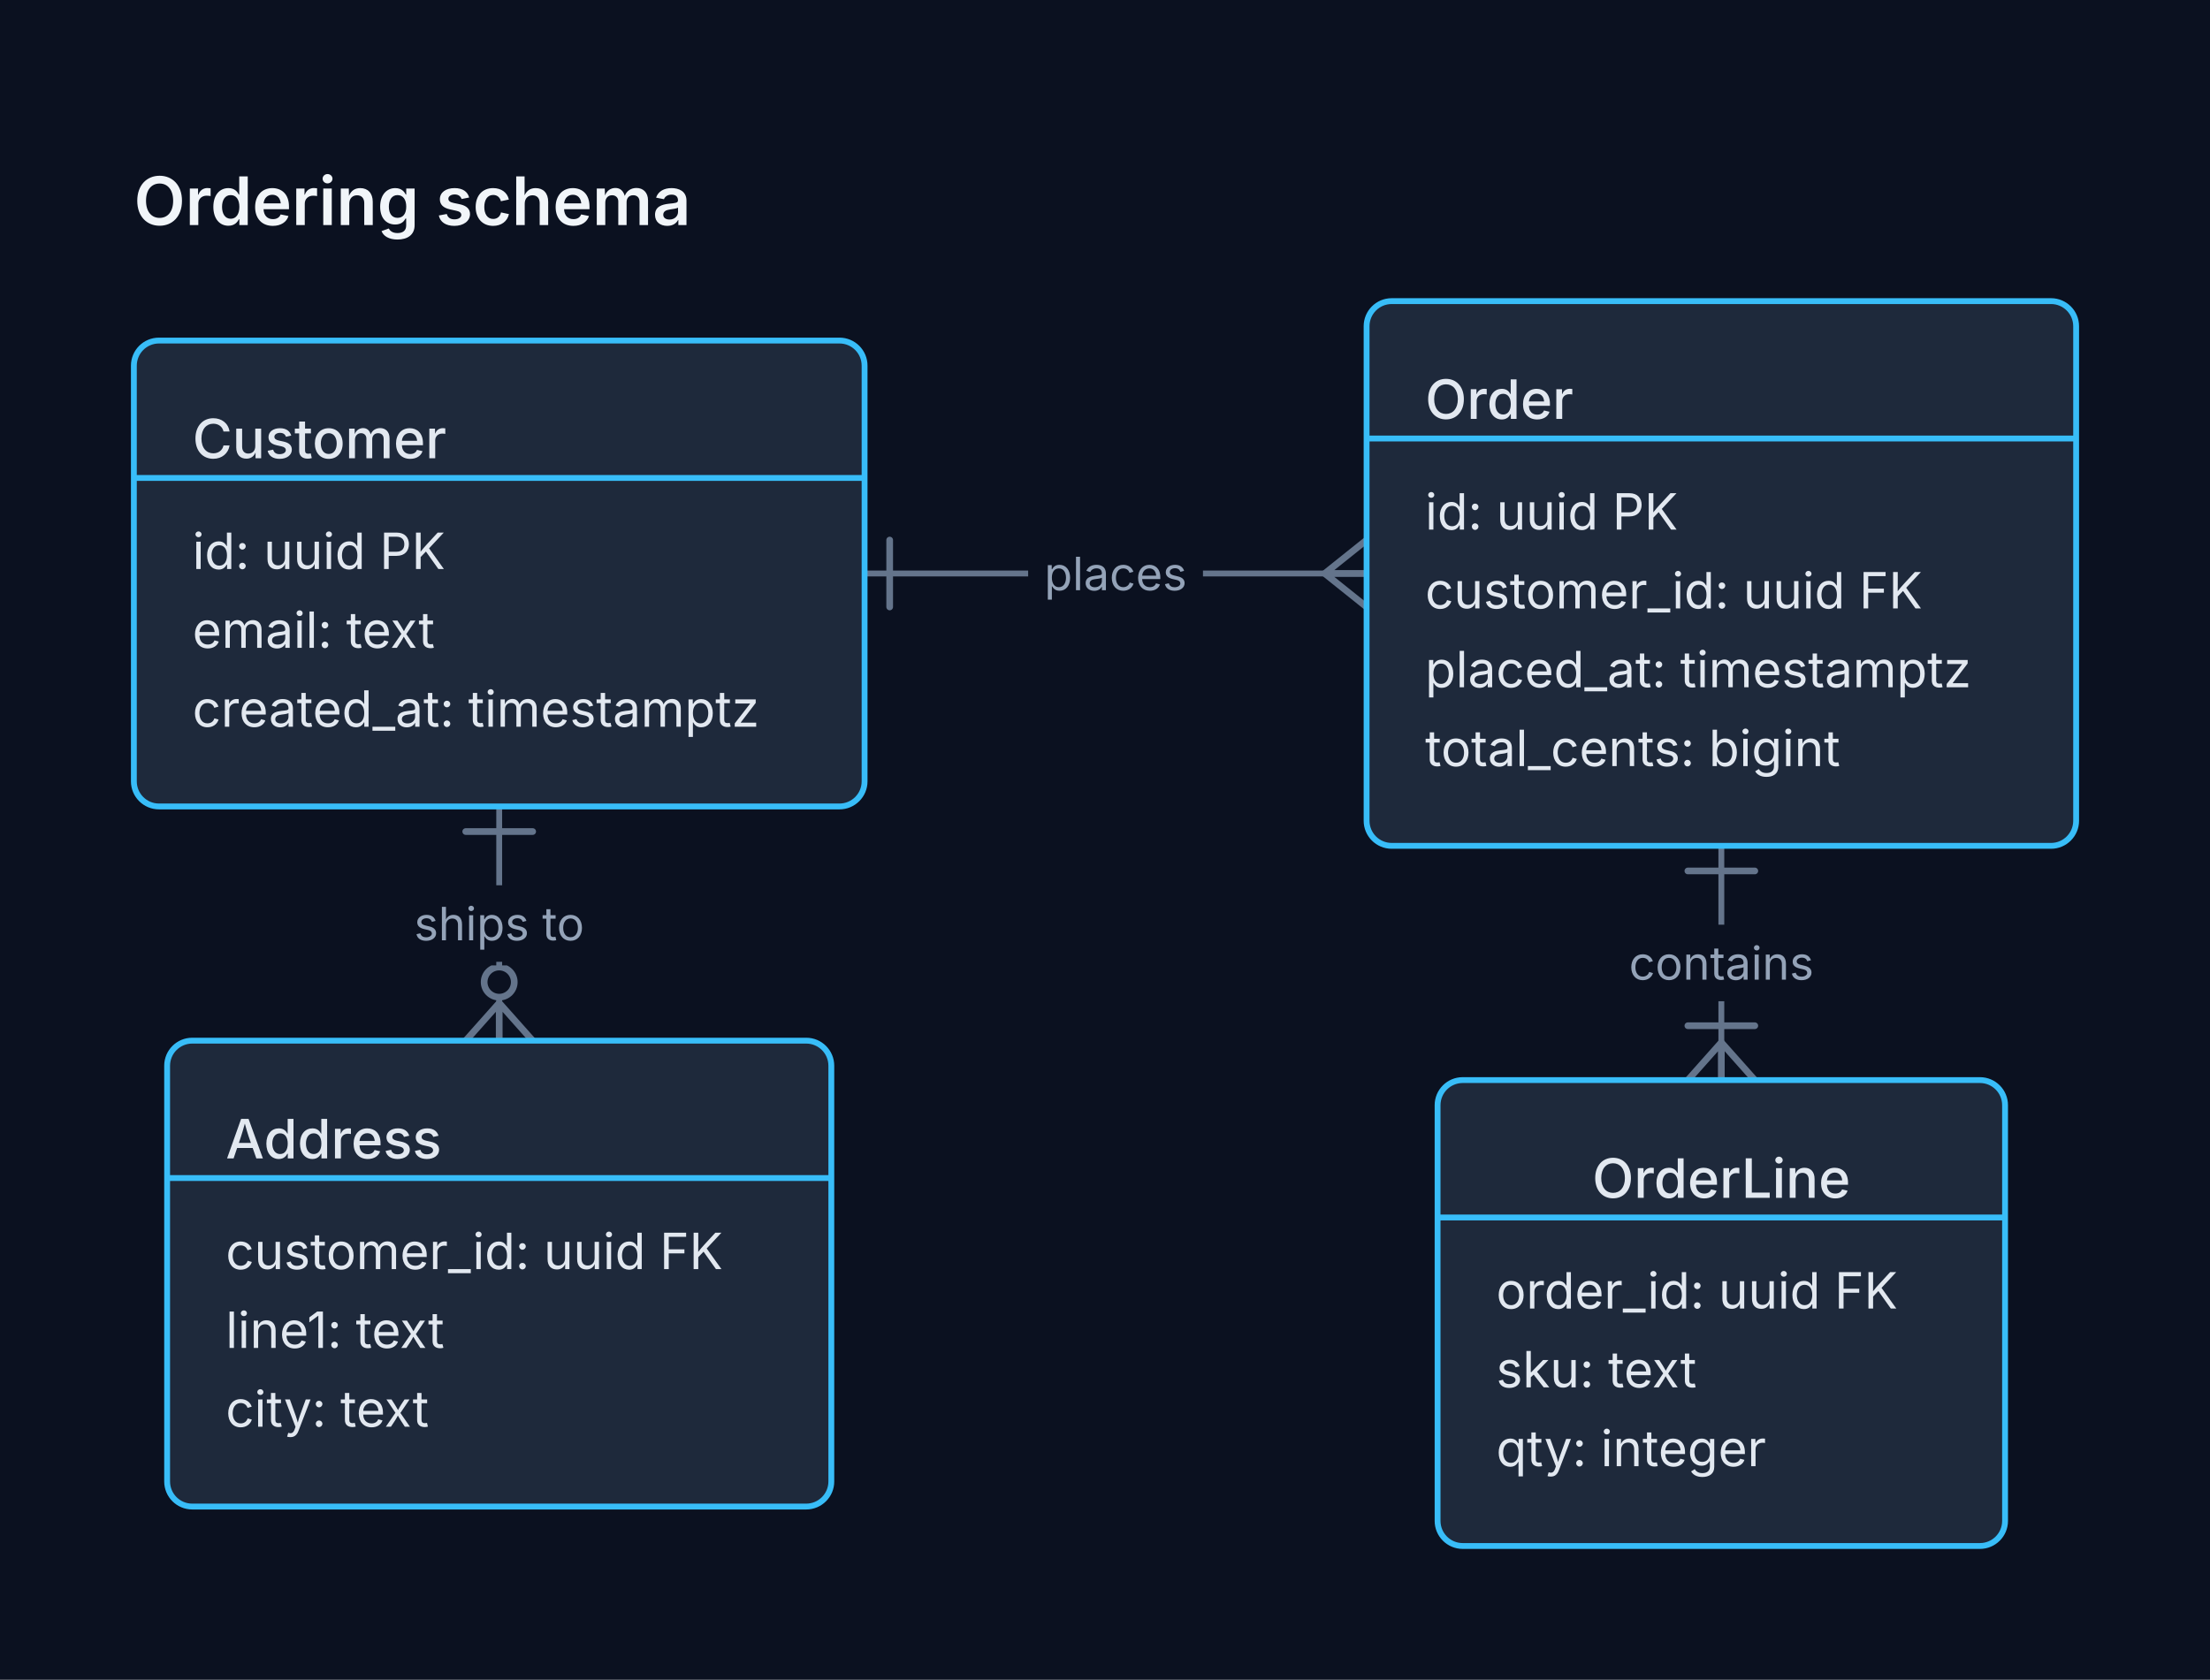
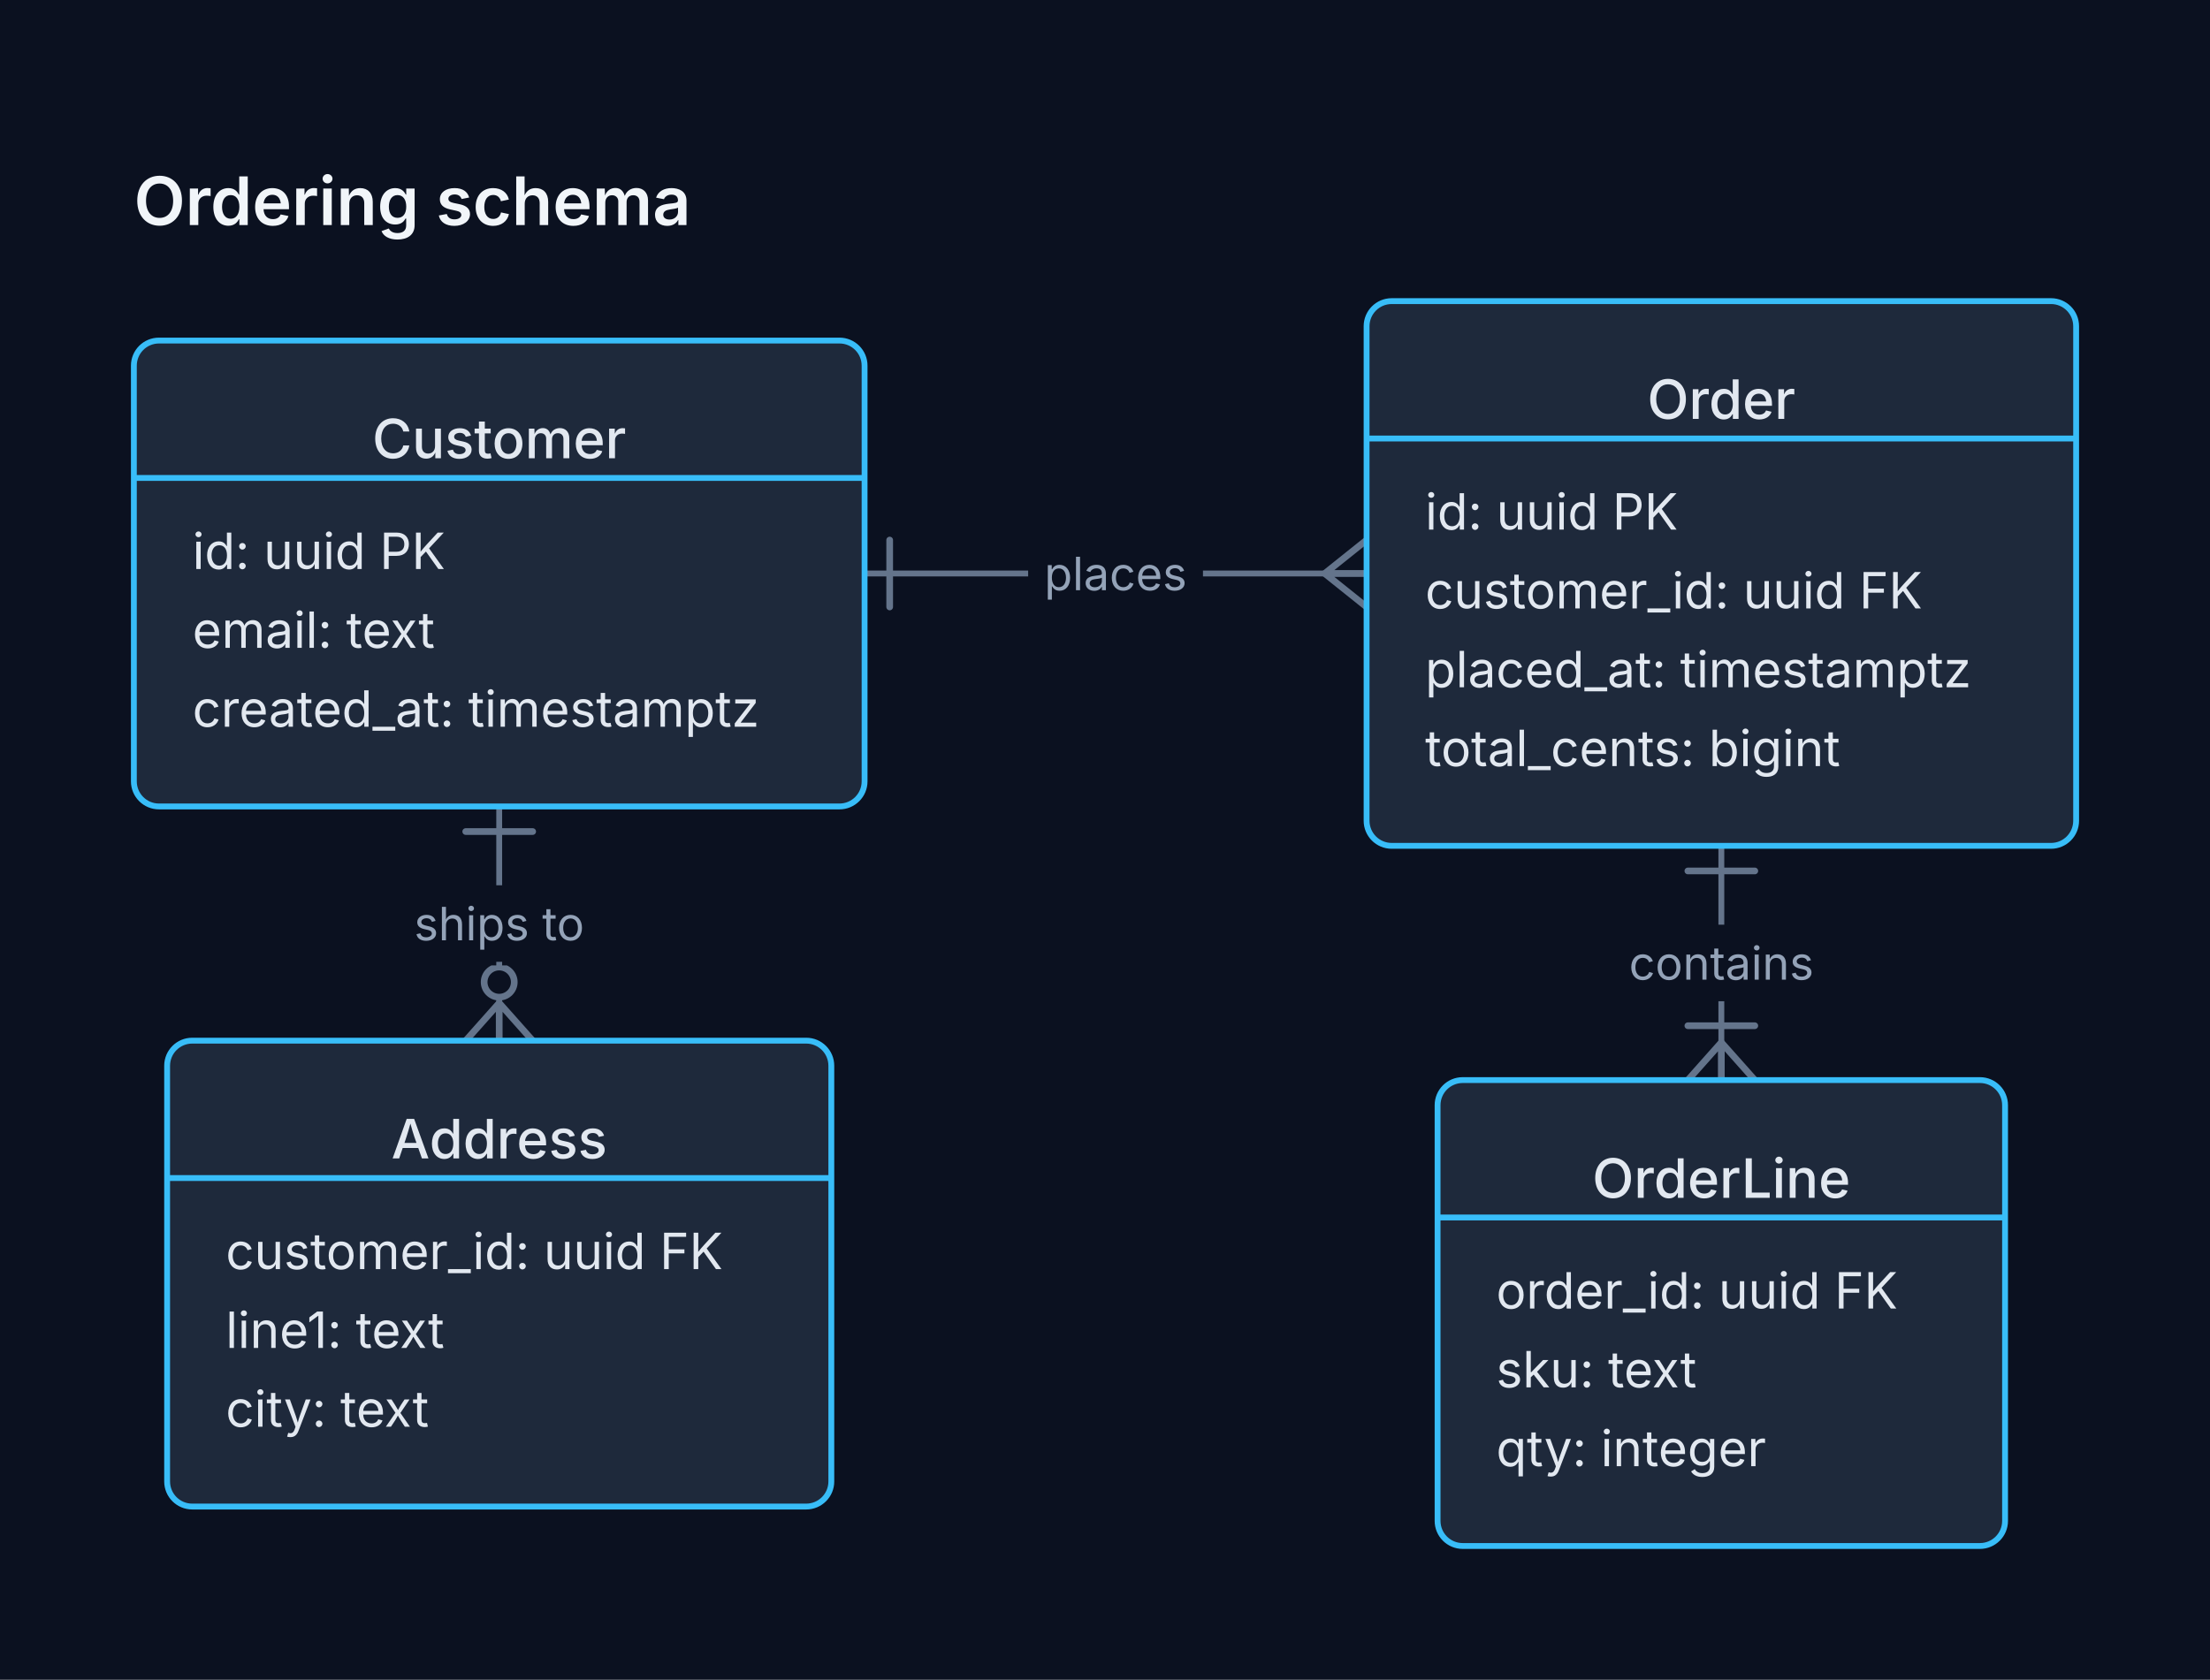
<svg xmlns="http://www.w3.org/2000/svg" width="528.28" height="401.65" viewBox="0 0 528.28 401.65" role="img" aria-label="Ordering schema">
  <defs>
    <marker id="h-many-_64748b" markerUnits="userSpaceOnUse" markerWidth="19" markerHeight="18" refX="18" refY="9" orient="auto-start-reverse">
      <path d="M8,9 L18,1 M8,9 L18,9 M8,9 L18,17" fill="none" stroke="#64748b" stroke-width="1.6" stroke-linecap="round" />
    </marker>
    <marker id="h-one-_64748b" markerUnits="userSpaceOnUse" markerWidth="19" markerHeight="18" refX="18" refY="9" orient="auto-start-reverse">
      <path d="M12,1 L12,17" fill="none" stroke="#64748b" stroke-width="1.6" stroke-linecap="round" />
    </marker>
    <marker id="h-onemany-_64748b" markerUnits="userSpaceOnUse" markerWidth="19" markerHeight="18" refX="18" refY="9" orient="auto-start-reverse">
      <path d="M5,1 L5,17" fill="none" stroke="#64748b" stroke-width="1.6" stroke-linecap="round" />
      <path d="M9,9 L18,1 M9,9 L18,9 M9,9 L18,17" fill="none" stroke="#64748b" stroke-width="1.6" stroke-linecap="round" />
    </marker>
    <marker id="h-zeromany-_64748b" markerUnits="userSpaceOnUse" markerWidth="19" markerHeight="18" refX="18" refY="9" orient="auto-start-reverse">
      <circle cx="4" cy="9" r="3.6" fill="#0b1120" stroke="#64748b" stroke-width="1.6" />
      <path d="M9,9 L18,1 M9,9 L18,9 M9,9 L18,17" fill="none" stroke="#64748b" stroke-width="1.6" stroke-linecap="round" />
    </marker>
  </defs>
  <rect x="0" y="0" width="528.28" height="401.65" fill="#0b1120" />
  <g transform="translate(32,81.43)">
    <polyline points="174.67,55.7 294.67,55.7" fill="none" stroke="#64748b" stroke-width="1.4" stroke-linejoin="round" stroke-linecap="round" marker-end="url(#h-many-_64748b)" marker-start="url(#h-one-_64748b)" />
    <polyline points="379.47,120.82 379.47,176.83" fill="none" stroke="#64748b" stroke-width="1.4" stroke-linejoin="round" stroke-linecap="round" marker-end="url(#h-onemany-_64748b)" marker-start="url(#h-one-_64748b)" />
    <polyline points="87.33,111.4 87.33,167.4" fill="none" stroke="#64748b" stroke-width="1.4" stroke-linejoin="round" stroke-linecap="round" marker-end="url(#h-zeromany-_64748b)" marker-start="url(#h-one-_64748b)" />
    <rect x="213.77" y="46.55" width="41.79" height="18.3" rx="3" fill="#0b1120" />
    <text x="234.67" y="55.7" text-anchor="middle" dominant-baseline="central" font-family="Inter, ui-sans-serif, system-ui, sans-serif" font-size="11" font-weight="400" fill="#94a3b8">
      <tspan x="234.67" dy="0">places</tspan>
    </text>
    <rect x="353.99" y="139.67" width="50.96" height="18.3" rx="3" fill="#0b1120" />
    <text x="379.47" y="148.82" text-anchor="middle" dominant-baseline="central" font-family="Inter, ui-sans-serif, system-ui, sans-serif" font-size="11" font-weight="400" fill="#94a3b8">
      <tspan x="379.47" dy="0">contains</tspan>
    </text>
    <rect x="63.38" y="130.25" width="47.91" height="18.3" rx="3" fill="#0b1120" />
    <text x="87.33" y="139.4" text-anchor="middle" dominant-baseline="central" font-family="Inter, ui-sans-serif, system-ui, sans-serif" font-size="11" font-weight="400" fill="#94a3b8">
      <tspan x="87.33" dy="0">ships to</tspan>
    </text>
    <rect x="0" y="0" width="174.67" height="111.4" rx="6" fill="#1e293b" stroke="#38bdf8" stroke-width="1.4" />
    <rect x="294.67" y="-9.43" width="169.61" height="130.25" rx="6" fill="#1e293b" stroke="#38bdf8" stroke-width="1.4" />
    <rect x="311.64" y="176.83" width="135.65" height="111.4" rx="6" fill="#1e293b" stroke="#38bdf8" stroke-width="1.4" />
    <rect x="7.95" y="167.4" width="158.77" height="111.4" rx="6" fill="#1e293b" stroke="#38bdf8" stroke-width="1.4" />
    <rect x="0" y="32.15" width="174.67" height="1.4" rx="0" fill="#38bdf8" stroke="none" stroke-width="0" />
    <rect x="294.67" y="22.72" width="169.61" height="1.4" rx="0" fill="#38bdf8" stroke="none" stroke-width="0" />
    <rect x="311.64" y="208.98" width="135.65" height="1.4" rx="0" fill="#38bdf8" stroke="none" stroke-width="0" />
    <rect x="7.95" y="199.55" width="158.77" height="1.4" rx="0" fill="#38bdf8" stroke="none" stroke-width="0" />
-     <text x="14" y="23.42" text-anchor="start" dominant-baseline="central" font-family="Inter, ui-sans-serif, system-ui, sans-serif" font-size="13" font-weight="500" fill="#e2e8f0">Customer</text>
+     <text x="87.33" y="23.42" text-anchor="middle" dominant-baseline="central" font-family="Inter, ui-sans-serif, system-ui, sans-serif" font-size="13" font-weight="500" fill="#e2e8f0">Customer</text>
    <text x="14" y="50.27" text-anchor="start" dominant-baseline="central" font-family="Inter, ui-sans-serif, system-ui, sans-serif" font-size="11.96" font-weight="400" fill="#e2e8f0">id: uuid PK</text>
    <text x="14" y="69.13" text-anchor="start" dominant-baseline="central" font-family="Inter, ui-sans-serif, system-ui, sans-serif" font-size="11.96" font-weight="400" fill="#e2e8f0">email: text</text>
    <text x="14" y="87.98" text-anchor="start" dominant-baseline="central" font-family="Inter, ui-sans-serif, system-ui, sans-serif" font-size="11.96" font-weight="400" fill="#e2e8f0">created_at: timestamptz</text>
-     <text x="308.67" y="14" text-anchor="start" dominant-baseline="central" font-family="Inter, ui-sans-serif, system-ui, sans-serif" font-size="13" font-weight="500" fill="#e2e8f0">Order</text>
+     <text x="379.47" y="14" text-anchor="middle" dominant-baseline="central" font-family="Inter, ui-sans-serif, system-ui, sans-serif" font-size="13" font-weight="500" fill="#e2e8f0">Order</text>
    <text x="308.67" y="40.85" text-anchor="start" dominant-baseline="central" font-family="Inter, ui-sans-serif, system-ui, sans-serif" font-size="11.96" font-weight="400" fill="#e2e8f0">id: uuid PK</text>
    <text x="308.67" y="59.7" text-anchor="start" dominant-baseline="central" font-family="Inter, ui-sans-serif, system-ui, sans-serif" font-size="11.96" font-weight="400" fill="#e2e8f0">customer_id: uuid FK</text>
    <text x="308.67" y="78.55" text-anchor="start" dominant-baseline="central" font-family="Inter, ui-sans-serif, system-ui, sans-serif" font-size="11.96" font-weight="400" fill="#e2e8f0">placed_at: timestamptz</text>
    <text x="308.67" y="97.4" text-anchor="start" dominant-baseline="central" font-family="Inter, ui-sans-serif, system-ui, sans-serif" font-size="11.96" font-weight="400" fill="#e2e8f0">total_cents: bigint</text>
    <text x="379.47" y="200.25" text-anchor="middle" dominant-baseline="central" font-family="Inter, ui-sans-serif, system-ui, sans-serif" font-size="13" font-weight="500" fill="#e2e8f0">OrderLine</text>
    <text x="325.64" y="227.1" text-anchor="start" dominant-baseline="central" font-family="Inter, ui-sans-serif, system-ui, sans-serif" font-size="11.96" font-weight="400" fill="#e2e8f0">order_id: uuid FK</text>
    <text x="325.64" y="245.95" text-anchor="start" dominant-baseline="central" font-family="Inter, ui-sans-serif, system-ui, sans-serif" font-size="11.96" font-weight="400" fill="#e2e8f0">sku: text</text>
    <text x="325.64" y="264.8" text-anchor="start" dominant-baseline="central" font-family="Inter, ui-sans-serif, system-ui, sans-serif" font-size="11.96" font-weight="400" fill="#e2e8f0">qty: integer</text>
-     <text x="21.95" y="190.83" text-anchor="start" dominant-baseline="central" font-family="Inter, ui-sans-serif, system-ui, sans-serif" font-size="13" font-weight="500" fill="#e2e8f0">Address</text>
+     <text x="87.33" y="190.83" text-anchor="middle" dominant-baseline="central" font-family="Inter, ui-sans-serif, system-ui, sans-serif" font-size="13" font-weight="500" fill="#e2e8f0">Address</text>
    <text x="21.95" y="217.68" text-anchor="start" dominant-baseline="central" font-family="Inter, ui-sans-serif, system-ui, sans-serif" font-size="11.96" font-weight="400" fill="#e2e8f0">customer_id: uuid FK</text>
    <text x="21.95" y="236.52" text-anchor="start" dominant-baseline="central" font-family="Inter, ui-sans-serif, system-ui, sans-serif" font-size="11.96" font-weight="400" fill="#e2e8f0">line1: text</text>
    <text x="21.95" y="255.37" text-anchor="start" dominant-baseline="central" font-family="Inter, ui-sans-serif, system-ui, sans-serif" font-size="11.96" font-weight="400" fill="#e2e8f0">city: text</text>
    <text x="0" y="-33.43" text-anchor="start" dominant-baseline="central" font-family="Inter, ui-sans-serif, system-ui, sans-serif" font-size="16" font-weight="600" fill="#f1f5f9">Ordering schema</text>
  </g>
</svg>
